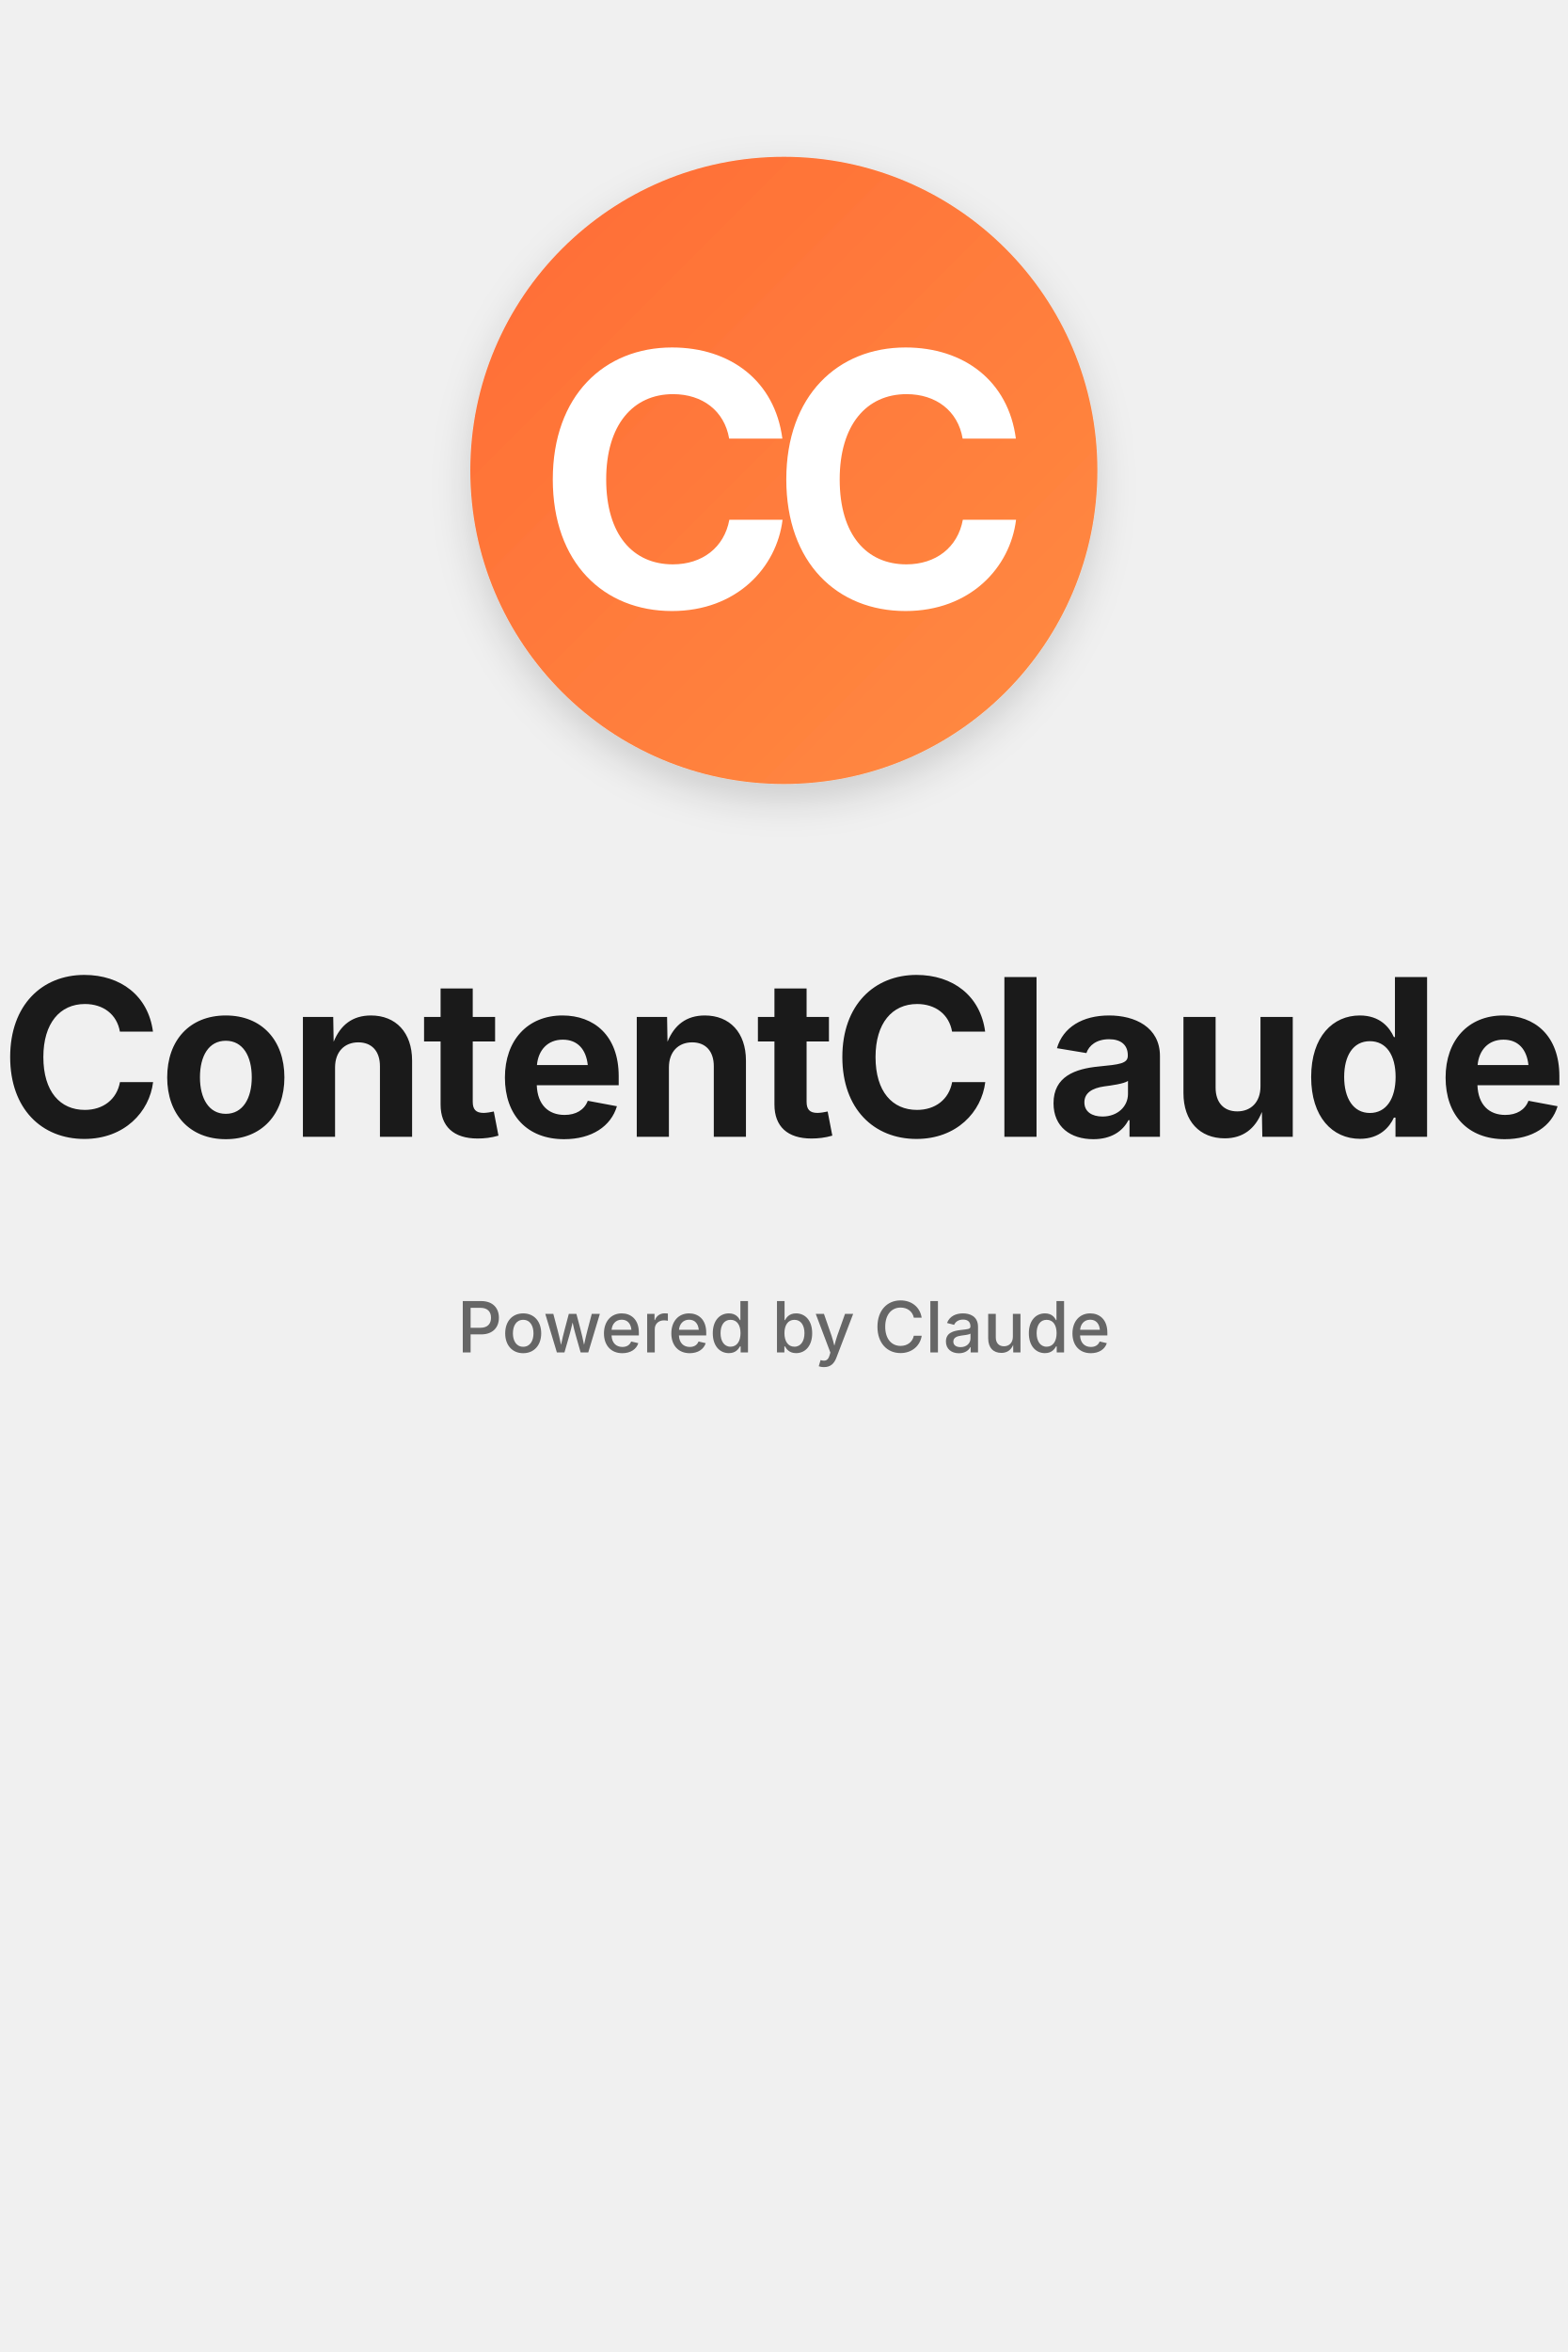
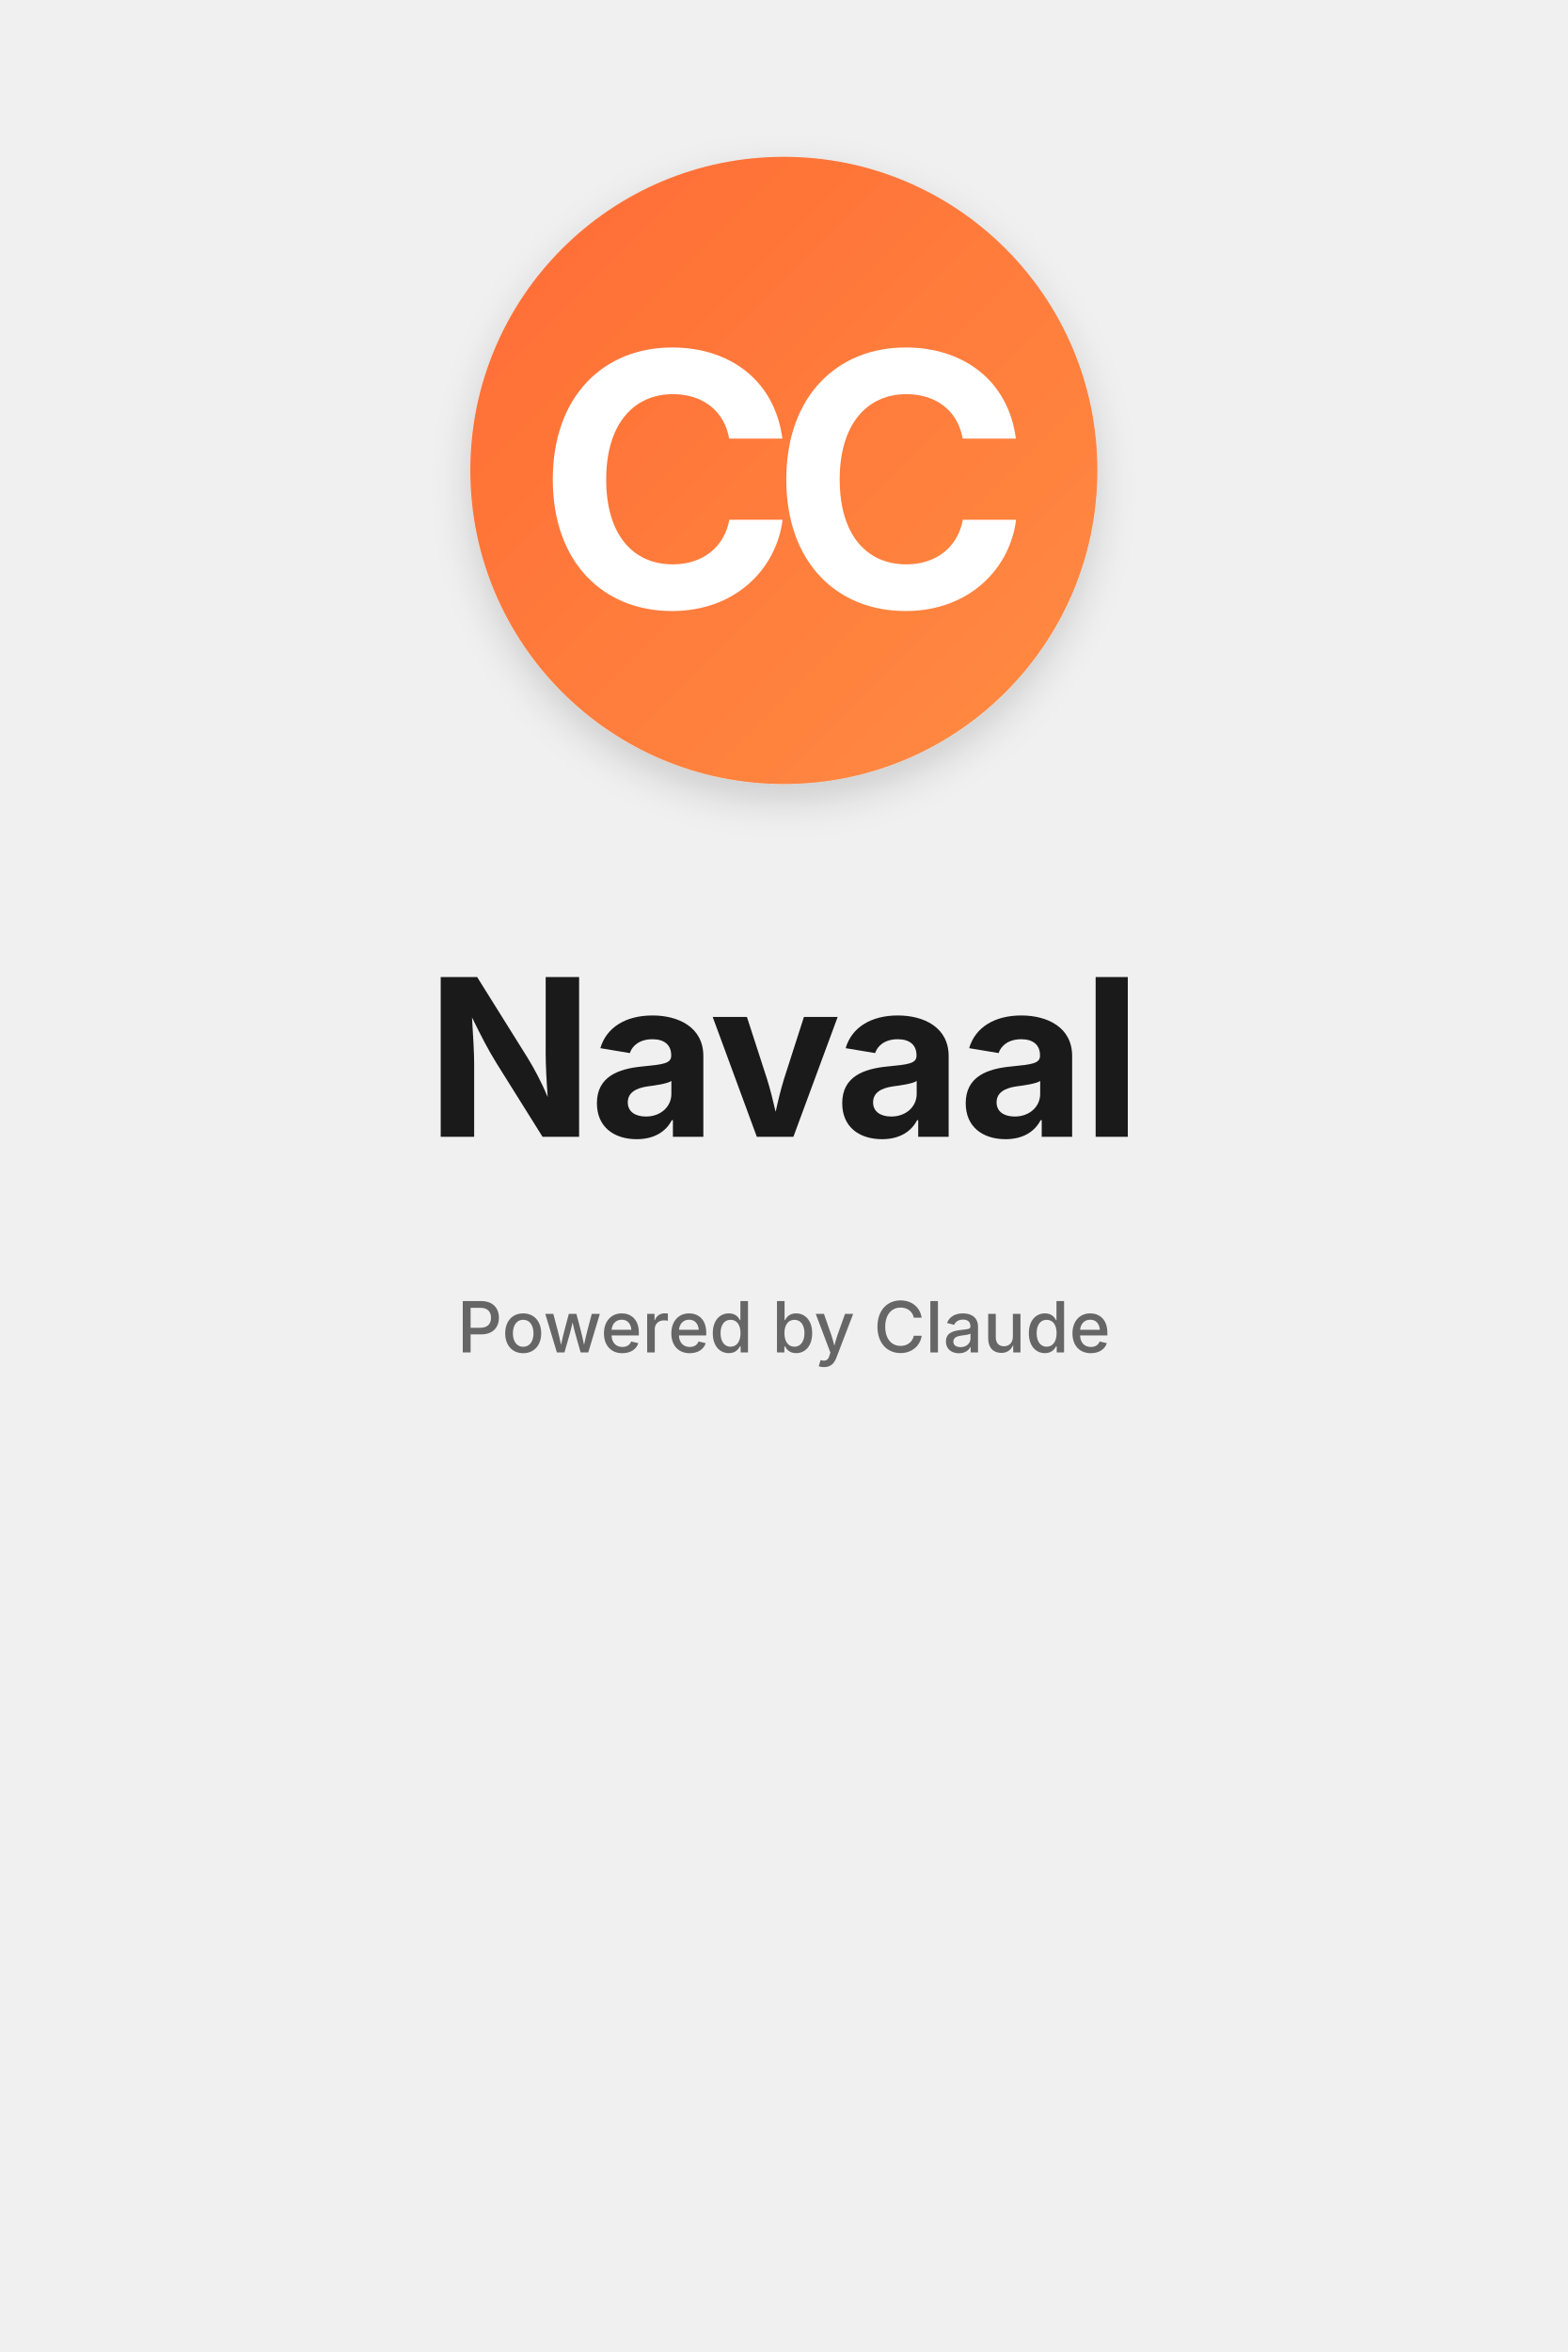
<svg xmlns="http://www.w3.org/2000/svg" viewBox="0 0 400 600">
  <defs>
    <linearGradient id="orangeGradient" x1="0%" y1="0%" x2="100%" y2="100%">
      <stop offset="0%" style="stop-color:#FF6B35;stop-opacity:1" />
      <stop offset="100%" style="stop-color:#FF8C42;stop-opacity:1" />
    </linearGradient>
    <filter id="shadow" x="-50%" y="-50%" width="200%" height="200%">
      <feDropShadow dx="0" dy="4" stdDeviation="5" flood-opacity="0.15" />
    </filter>
  </defs>
  <circle cx="200" cy="120" r="80" fill="url(#orangeGradient)" filter="url(#shadow)" />
  <text x="200" y="155" font-family="'Inter', 'Helvetica Neue', sans-serif" font-size="90" font-weight="700" text-anchor="middle" fill="white" letter-spacing="-7">CC</text>
  <text x="200" y="290" font-family="'Inter', 'Helvetica Neue', sans-serif" font-size="56" font-weight="700" text-anchor="middle" fill="#1a1a1a" letter-spacing="-1">
-     ContentClaude
+     Navaal
  </text>
  <text x="200" y="345" font-family="'Inter', 'Helvetica Neue', sans-serif" font-size="18" font-weight="500" text-anchor="middle" fill="#666666">
    Powered by Claude
  </text>
</svg>
